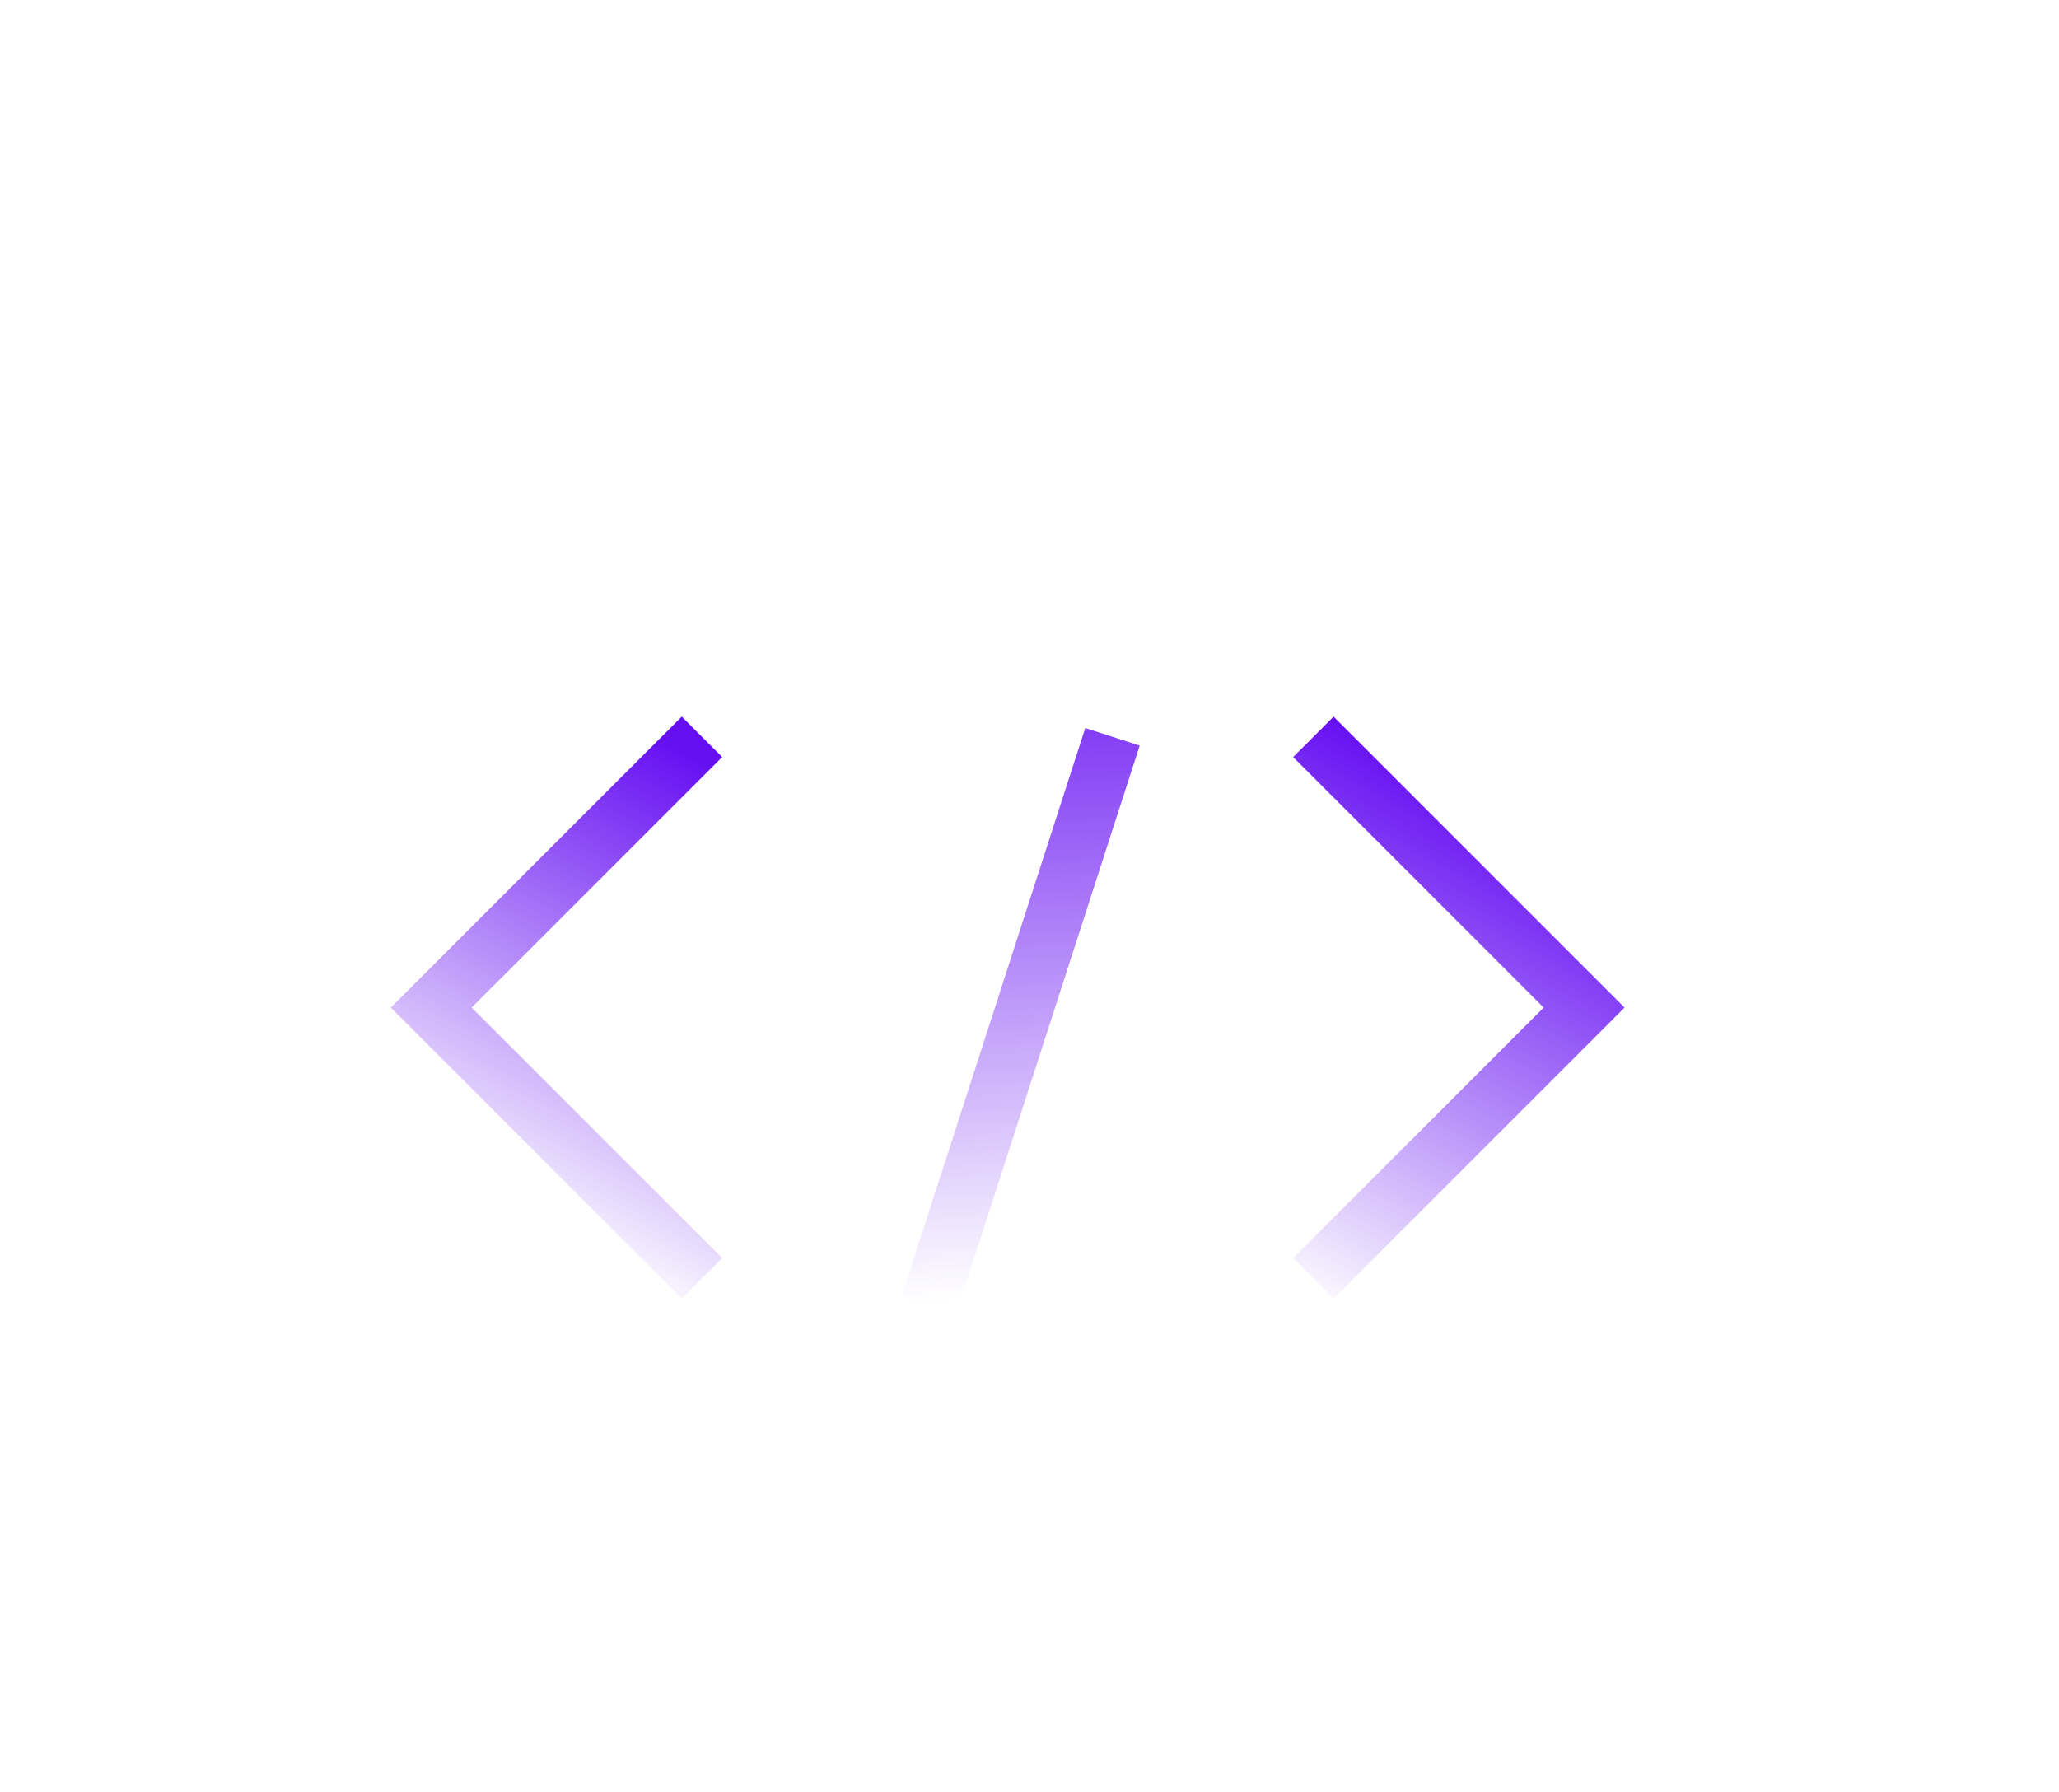
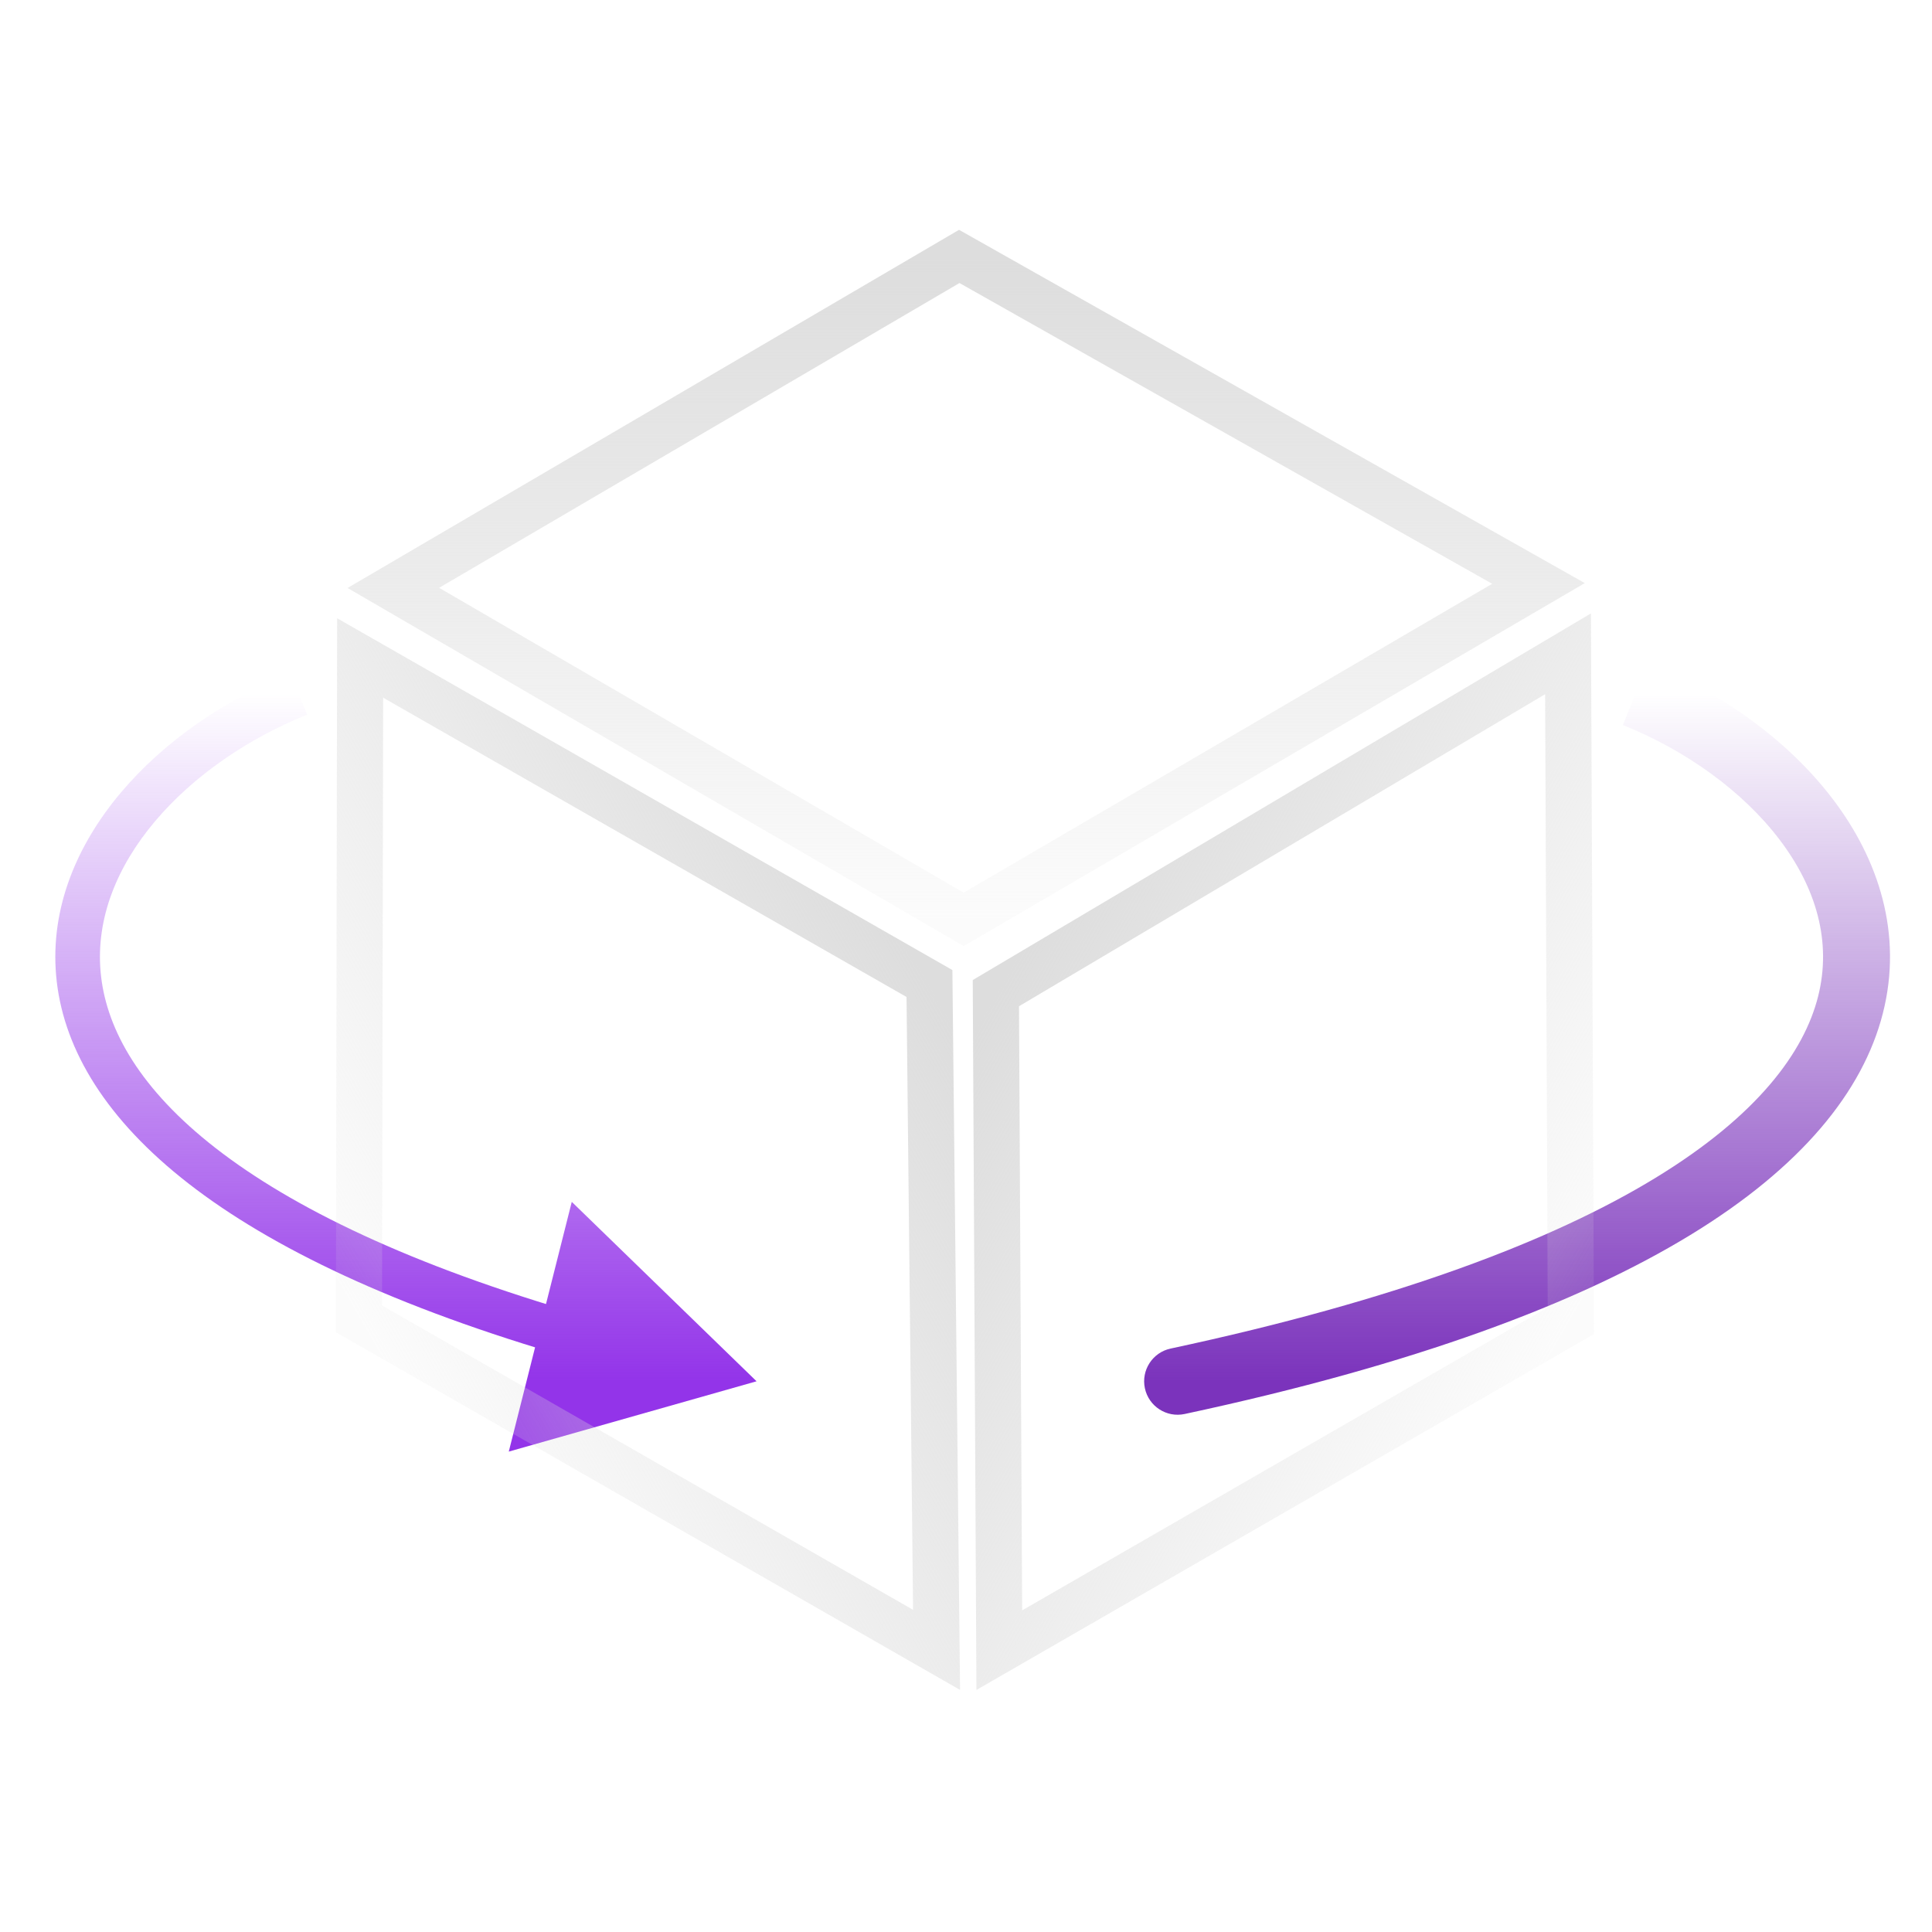
- <svg xmlns="http://www.w3.org/2000/svg" width="54" height="47" viewBox="0 0 54 47" fill="none">
-   <path d="M1 42.67V1.916C1 1.41 1.41 1 1.916 1H24.039C24.835 1 25.598 1.316 26.161 1.879L28.527 4.245C29.089 4.807 29.852 5.123 30.648 5.123H50C51.657 5.123 53 6.466 53 8.123V42.67C53 44.327 51.657 45.67 50 45.67H4C2.343 45.67 1 44.327 1 42.67Z" stroke="url(#paint0_linear_2173_250)" stroke-width="1.5" stroke-linecap="round" stroke-linejoin="round" />
-   <path d="M18.41 33.529L11.309 26.427L18.41 19.326" stroke="url(#paint1_linear_2173_250)" stroke-width="1.5" />
-   <path d="M34.445 33.529L41.546 26.427L34.445 19.326" stroke="url(#paint2_linear_2173_250)" stroke-width="1.5" />
-   <path d="M24.366 34.216L29.176 19.326" stroke="url(#paint3_linear_2173_250)" stroke-width="1.5" />
+ <svg xmlns="http://www.w3.org/2000/svg" width="550" height="550" viewBox="0 0 550 550" fill="none">
+   <path d="M215.377 393.223L162.772 342.144L144.839 413.241L215.377 393.223ZM161.791 373.163C113.164 358.725 80.369 342.166 59.481 325.332C38.653 308.547 29.978 291.777 28.639 276.661C27.294 261.486 33.231 246.744 44.093 233.849C54.968 220.94 70.518 210.237 87.431 203.456L82.705 191.668C64.139 199.112 46.779 210.949 34.38 225.667C21.969 240.4 14.268 258.375 15.988 277.782C17.713 297.246 28.805 316.921 51.511 335.221C74.158 353.471 108.666 370.637 158.176 385.338L161.791 373.163Z" fill="url(#paint0_linear_38_2)" />
+   <path d="M337.234 402.537C332.09 403.638 327.027 400.36 325.926 395.216C324.825 390.072 328.102 385.01 333.246 383.909L337.234 402.537ZM333.246 383.909C397.689 370.115 442.016 353.151 471.185 335.373C500.383 317.577 513.543 299.519 517.555 283.743C521.517 268.169 517.064 252.821 506.645 239.082C496.149 225.241 479.928 213.589 462.004 206.402L469.094 188.721C489.659 196.967 508.902 210.53 521.824 227.571C534.825 244.714 541.747 265.915 536.017 288.439C530.339 310.763 512.743 332.353 481.099 351.64C449.426 370.944 402.825 388.497 337.234 402.537L333.246 383.909Z" fill="url(#paint1_linear_38_2)" />
+   <path d="M273.081 73L111.977 167.363L274.344 261.726L437.976 166.096L273.081 73Z" stroke="url(#paint2_linear_38_2)" stroke-width="13.134" />
+   <path d="M283.505 282.729L284.477 469.768L447.184 375.995L446.382 186.128L283.505 282.729Z" stroke="url(#paint3_linear_38_2)" stroke-width="13.134" />
+   <path d="M264.599 279.988L102.524 187.312L102.184 375.448L266.618 469.685L264.599 279.988Z" stroke="url(#paint4_linear_38_2)" stroke-width="13.134" />
  <defs>
-     <linearGradient id="paint0_linear_2173_250" x1="-22.675" y1="12.167" x2="20.338" y2="74.887" gradientUnits="userSpaceOnUse">
-       <stop stop-color="white" />
-       <stop offset="1" stop-color="white" stop-opacity="0" />
+     <linearGradient id="paint0_linear_38_2" x1="118.739" y1="197.562" x2="118.739" y2="393.223" gradientUnits="userSpaceOnUse">
+       <stop stop-color="#9334E9" stop-opacity="0" />
+       <stop offset="1" stop-color="#9334E9" />
    </linearGradient>
-     <linearGradient id="paint1_linear_2173_250" x1="17.975" y1="19.761" x2="11.721" y2="31.375" gradientUnits="userSpaceOnUse">
-       <stop stop-color="#6610F2" />
-       <stop offset="1" stop-color="#6610F2" stop-opacity="0" />
+     <linearGradient id="paint1_linear_38_2" x1="431.879" y1="197.562" x2="431.879" y2="393.223" gradientUnits="userSpaceOnUse">
+       <stop stop-color="#7B33BC" stop-opacity="0" />
+       <stop offset="1" stop-color="#7B33BC" />
    </linearGradient>
-     <linearGradient id="paint2_linear_2173_250" x1="38.969" y1="21.101" x2="32.269" y2="33.162" gradientUnits="userSpaceOnUse">
-       <stop stop-color="#6610F2" />
-       <stop offset="1" stop-color="#6610F2" stop-opacity="0" />
+     <linearGradient id="paint2_linear_38_2" x1="274.976" y1="73" x2="274.976" y2="261.726" gradientUnits="userSpaceOnUse">
+       <stop stop-color="#DDDDDD" />
+       <stop offset="1" stop-color="#DDDDDD" stop-opacity="0.1" />
    </linearGradient>
-     <linearGradient id="paint3_linear_2173_250" x1="36.736" y1="15.294" x2="37.616" y2="33.495" gradientUnits="userSpaceOnUse">
-       <stop stop-color="#6610F2" />
-       <stop offset="1" stop-color="#6610F2" stop-opacity="0" />
+     <linearGradient id="paint3_linear_38_2" x1="284.453" y1="281.083" x2="447.697" y2="375.105" gradientUnits="userSpaceOnUse">
+       <stop stop-color="#DDDDDD" />
+       <stop offset="1" stop-color="#DDDDDD" stop-opacity="0.1" />
+     </linearGradient>
+     <linearGradient id="paint4_linear_38_2" x1="265.547" y1="281.634" x2="102.303" y2="375.655" gradientUnits="userSpaceOnUse">
+       <stop stop-color="#DDDDDD" />
+       <stop offset="1" stop-color="#DDDDDD" stop-opacity="0.1" />
    </linearGradient>
  </defs>
</svg>
